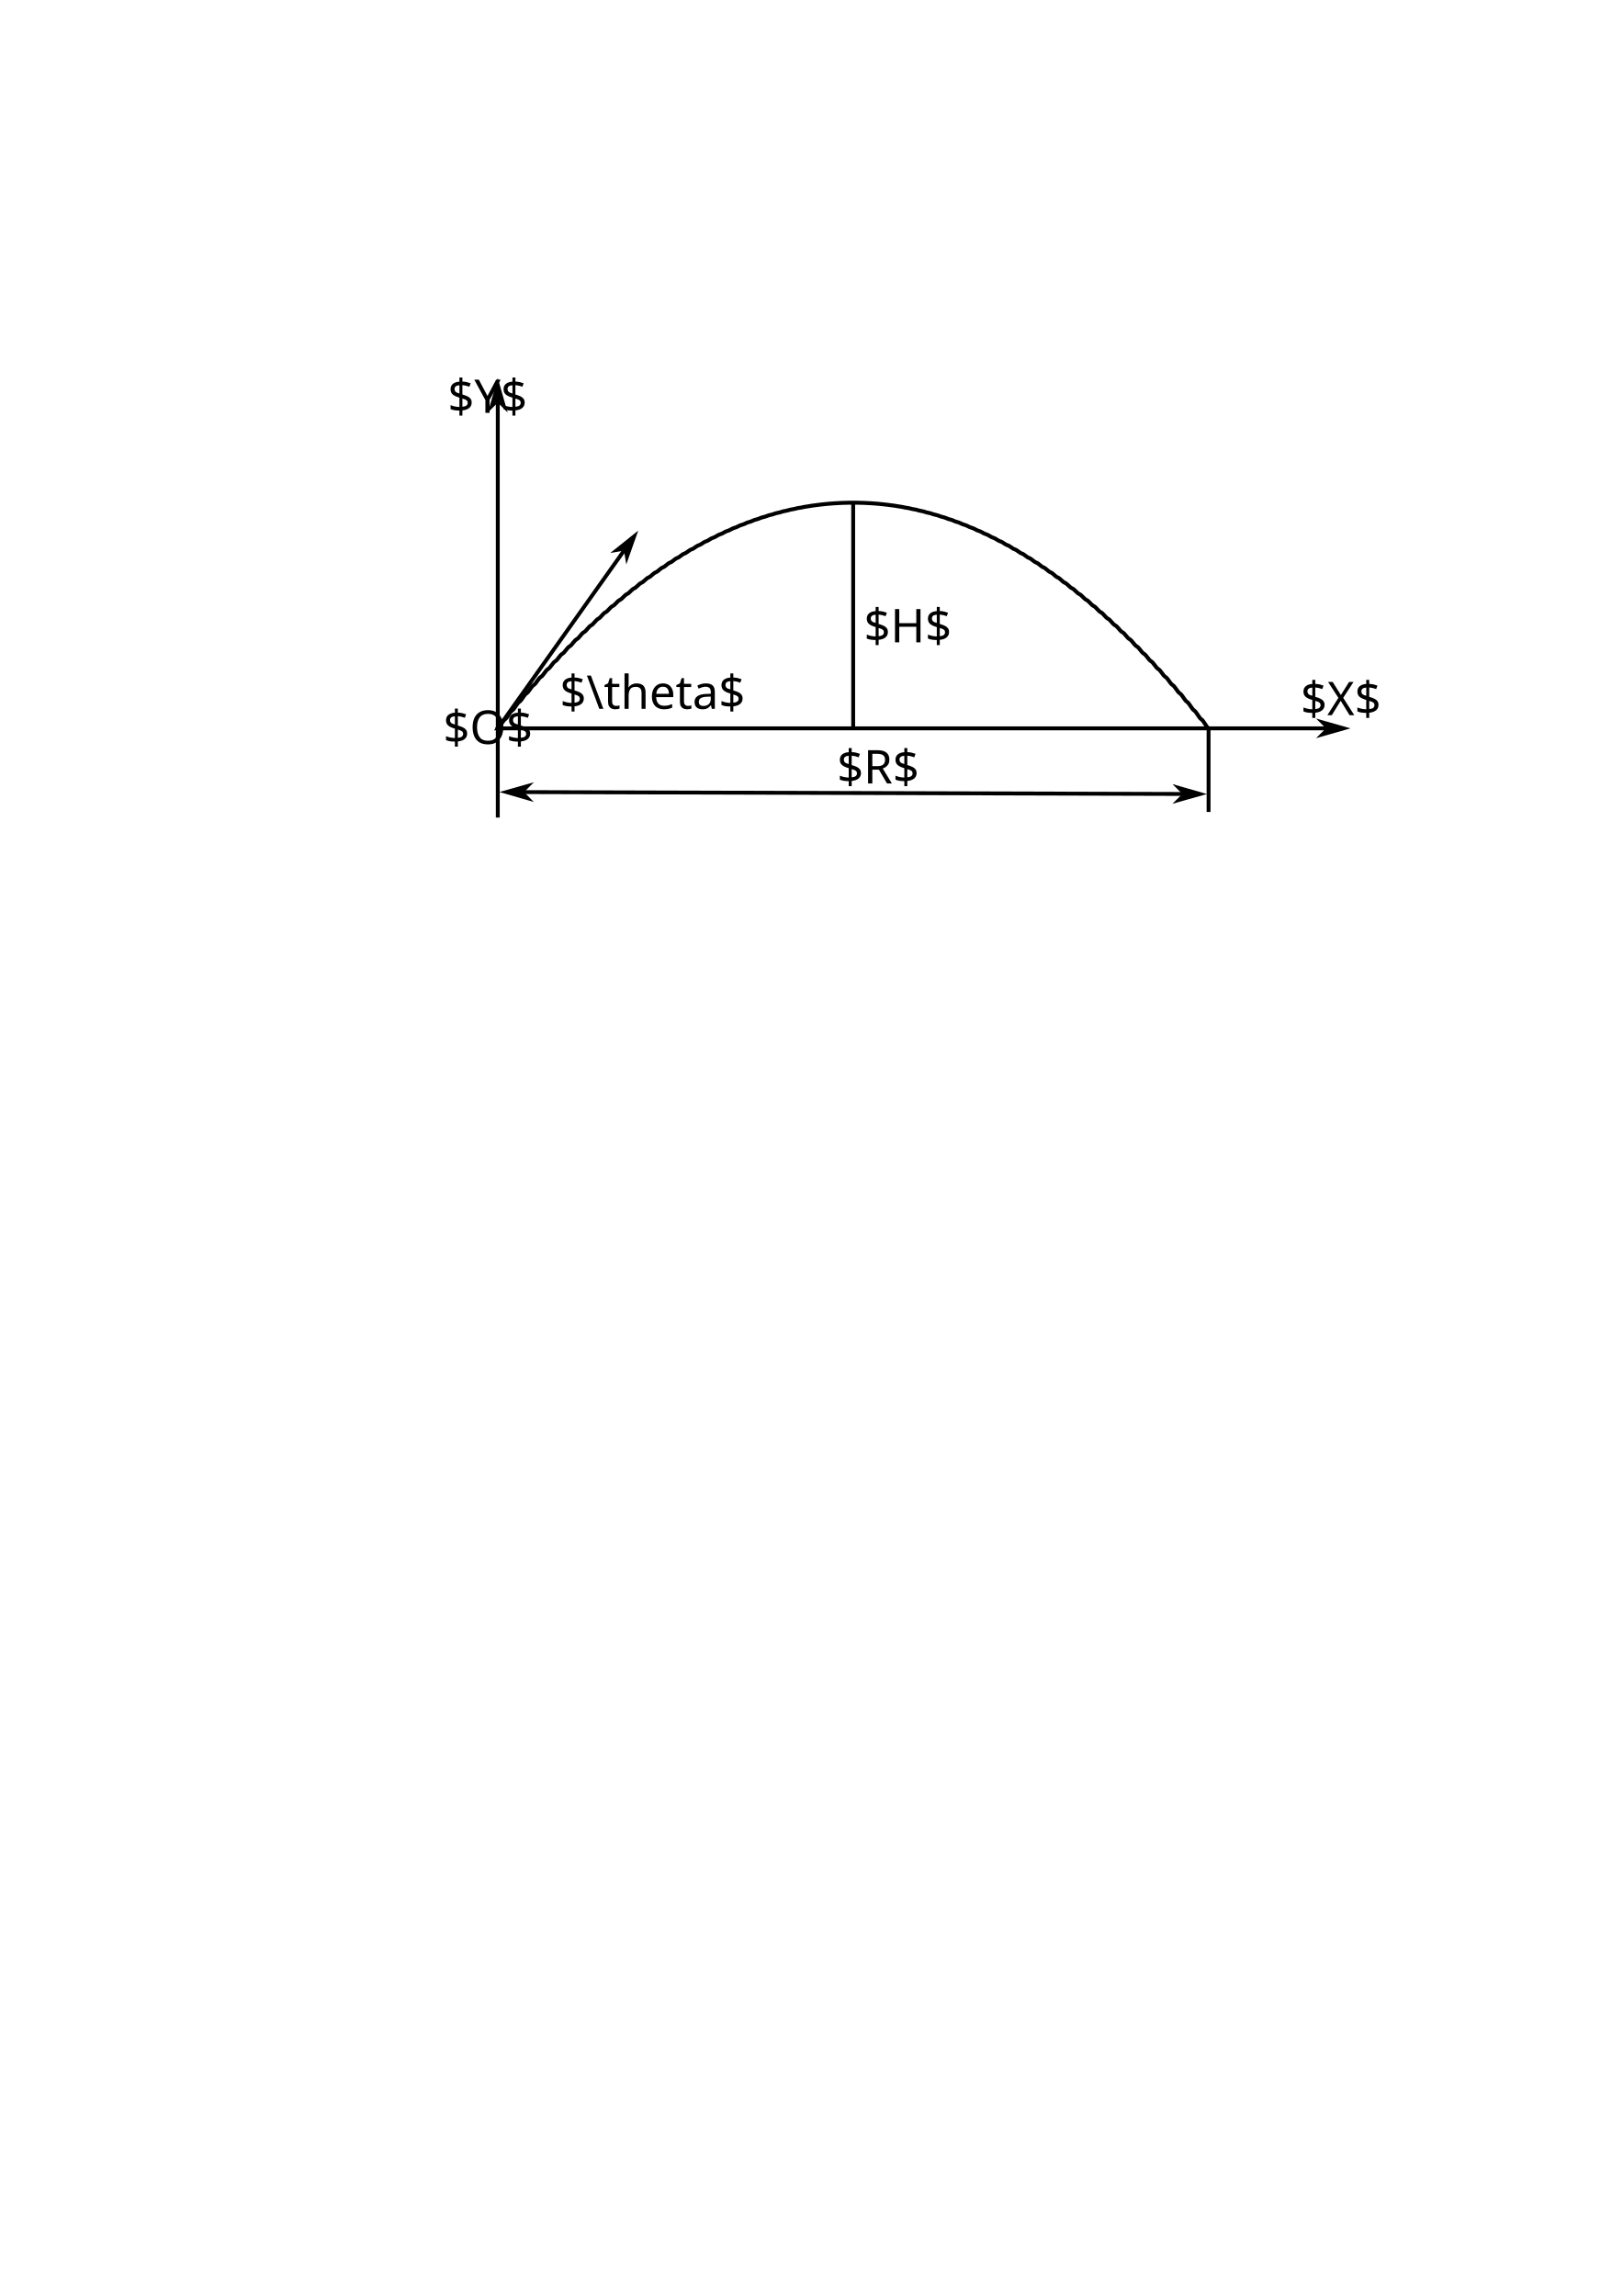
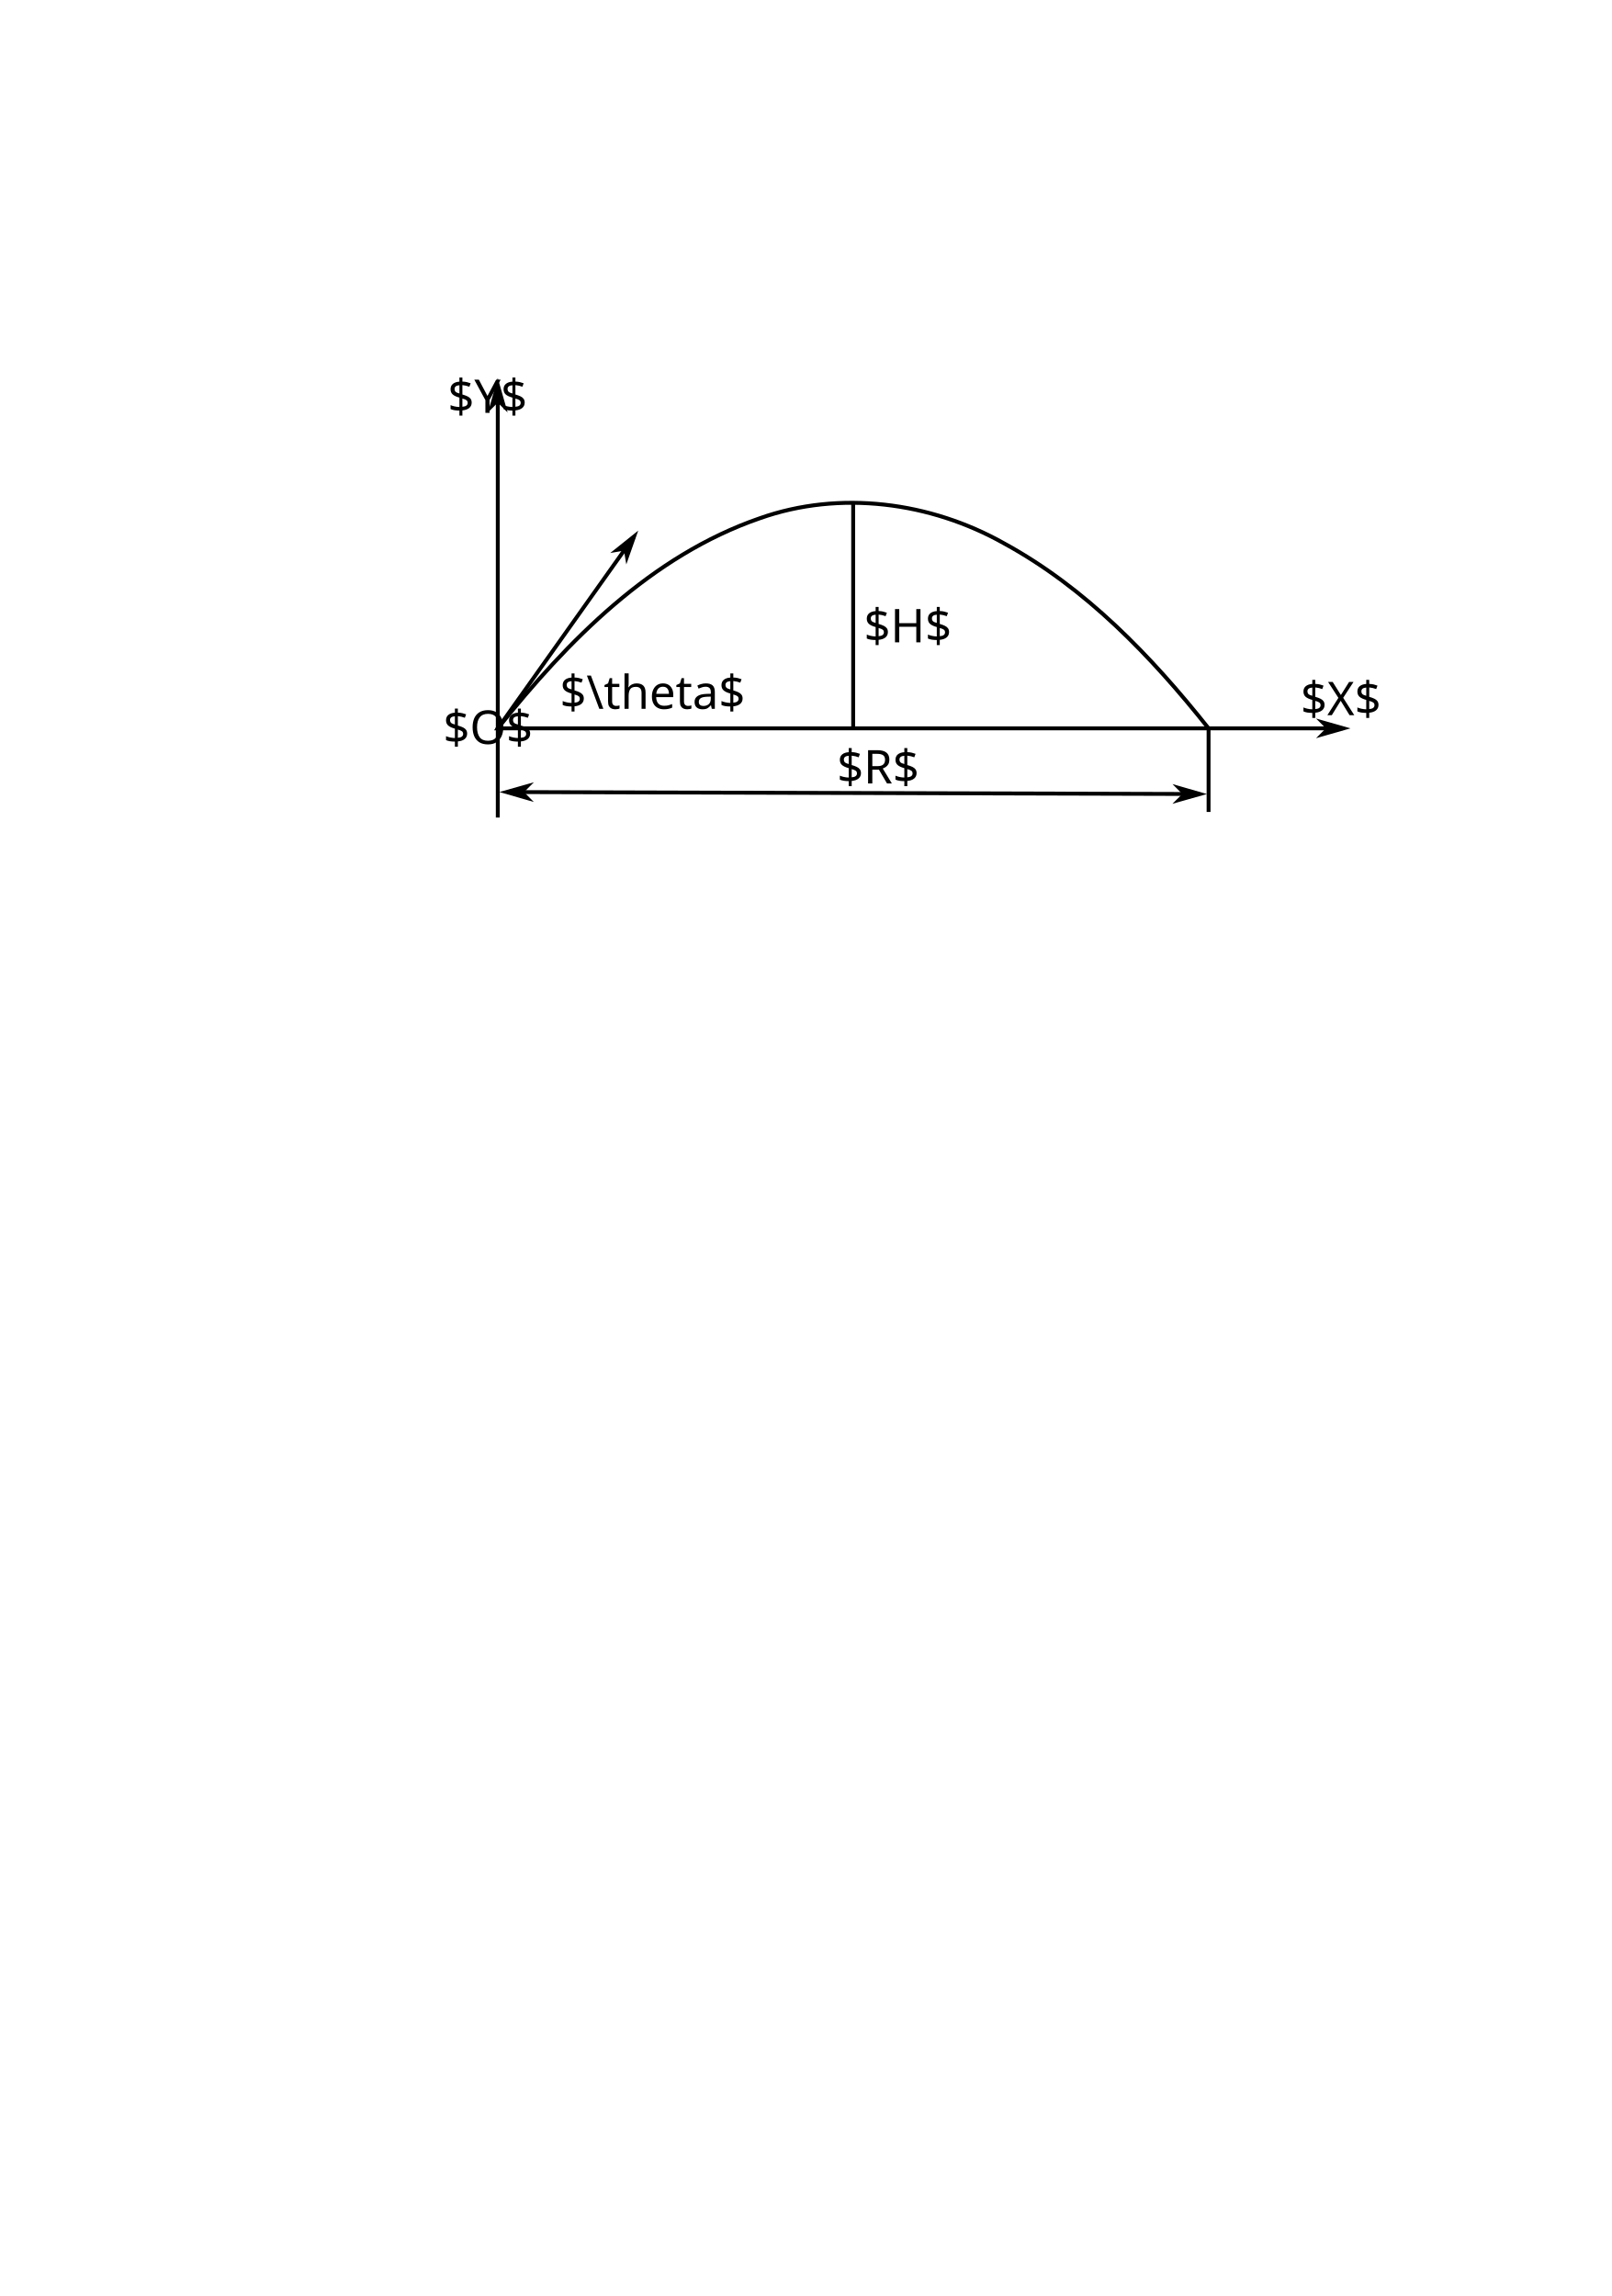
<svg xmlns="http://www.w3.org/2000/svg" viewBox="0 0 415.135 591.568" height="591.568" width="415.135" id="svg3261" version="1.1">
  <defs id="defs3265">
    <marker style="overflow:visible" id="marker4461" refX="0.0" refY="0.0" orient="auto">
      <path transform="scale(0.4) translate(10,0)" style="fill-rule:evenodd;stroke:#000000;stroke-width:1pt;stroke-opacity:1;fill:#000000;fill-opacity:1" d="M 0.0,0.0 L 5.0,-5.0 L -12.5,0.0 L 5.0,5.0 L 0.0,0.0 z " id="path4459" />
    </marker>
    <marker style="overflow:visible" id="Arrow1Mstart" refX="0.0" refY="0.0" orient="auto">
      <path transform="scale(0.4) translate(10,0)" style="fill-rule:evenodd;stroke:#000000;stroke-width:1pt;stroke-opacity:1;fill:#000000;fill-opacity:1" d="M 0.0,0.0 L 5.0,-5.0 L -12.5,0.0 L 5.0,5.0 L 0.0,0.0 z " id="path3935" />
    </marker>
    <marker style="overflow:visible;" id="marker4259" refX="0.0" refY="0.0" orient="auto">
      <path transform="scale(0.4) rotate(180) translate(10,0)" style="fill-rule:evenodd;stroke:#000000;stroke-width:1pt;stroke-opacity:1;fill:#000000;fill-opacity:1" d="M 0.0,0.0 L 5.0,-5.0 L -12.5,0.0 L 5.0,5.0 L 0.0,0.0 z " id="path4257" />
    </marker>
    <marker style="overflow:visible;" id="marker4209" refX="0.0" refY="0.0" orient="auto">
      <path transform="scale(0.4) rotate(180) translate(10,0)" style="fill-rule:evenodd;stroke:#000000;stroke-width:1pt;stroke-opacity:1;fill:#000000;fill-opacity:1" d="M 0.0,0.0 L 5.0,-5.0 L -12.5,0.0 L 5.0,5.0 L 0.0,0.0 z " id="path4207" />
    </marker>
    <marker style="overflow:visible;" id="Arrow1Mend" refX="0.0" refY="0.0" orient="auto">
      <path transform="scale(0.4) rotate(180) translate(10,0)" style="fill-rule:evenodd;stroke:#000000;stroke-width:1pt;stroke-opacity:1;fill:#000000;fill-opacity:1" d="M 0.0,0.0 L 5.0,-5.0 L -12.5,0.0 L 5.0,5.0 L 0.0,0.0 z " id="path3938" />
    </marker>
  </defs>
  <g id="g3269">
-     <path style="fill:none;stroke:#000000;stroke-width:1.016;stroke-linecap:square;stroke-miterlimit:4;stroke-dasharray:none" d="m 128.237,187.662 c 0.617,-0.392 1.234,-1.942 1.851,-2.326 0.615,-0.384 1.232,-1.902 1.849,-2.278 0.617,-0.375 1.232,-1.862 1.849,-2.231 0.617,-0.367 1.234,-1.823 1.849,-2.183 0.617,-0.36 1.234,-1.784 1.851,-2.136 0.617,-0.352 1.232,-1.744 1.849,-2.089 0.617,-0.344 1.234,-1.704 1.849,-2.041 0.617,-0.336 1.234,-1.665 1.851,-1.994 0.615,-0.328 1.232,-1.625 1.849,-1.946 0.617,-0.32 1.232,-1.586 1.849,-1.898 0.617,-0.312 1.234,-1.547 1.849,-1.851 0.617,-0.305 1.234,-1.507 1.851,-1.804 0.615,-0.296 1.232,-1.468 1.849,-1.756 0.617,-0.288 1.232,-1.428 1.849,-1.709 0.617,-0.28 1.234,-1.388 1.849,-1.661 0.617,-0.272 1.234,-1.349 1.851,-1.613 0.615,-0.265 1.232,-1.31 1.849,-1.567 0.617,-0.257 1.232,-1.269 1.849,-1.518 0.617,-0.249 1.234,-1.23 1.849,-1.471 0.617,-0.241 1.234,-1.191 1.851,-1.424 0.617,-0.233 1.232,-1.151 1.849,-1.376 0.617,-0.225 1.234,-1.112 1.849,-1.329 0.617,-0.217 1.234,-1.072 1.851,-1.281 0.615,-0.209 1.232,-1.033 1.849,-1.234 0.617,-0.201 1.232,-0.993 1.849,-1.186 0.617,-0.194 1.234,-0.953 1.849,-1.139 0.617,-0.186 1.234,-0.914 1.851,-1.091 0.615,-0.178 1.232,-0.874 1.849,-1.044 0.617,-0.17 1.232,-0.834 1.849,-0.996 0.617,-0.162 1.234,-0.795 1.849,-0.949 0.617,-0.154 1.234,-0.755 1.851,-0.902 0.615,-0.146 1.232,-0.716 1.849,-0.854 0.617,-0.138 1.232,-0.676 1.849,-0.807 0.617,-0.131 1.234,-0.637 1.849,-0.759 0.617,-0.122 1.234,-0.597 1.851,-0.712 0.617,-0.115 1.232,-0.557 1.849,-0.664 0.617,-0.107 1.234,-0.518 1.849,-0.617 0.617,-0.099 1.234,-0.478 1.851,-0.57 0.615,-0.091 1.232,-0.439 1.849,-0.522 0.617,-0.083 1.232,-0.399 1.849,-0.475 0.617,-0.075 1.234,-0.36 1.849,-0.427 0.617,-0.067 1.234,-0.32 1.851,-0.38 0.615,-0.059 1.232,-0.281 1.849,-0.333 0.617,-0.051 1.232,-0.241 1.849,-0.285 0.617,-0.043 1.234,-0.201 1.849,-0.237 0.617,-0.035 1.234,-0.162 1.851,-0.19 0.615,-0.028 1.232,-0.122 1.849,-0.143 0.617,-0.019 1.232,-0.083 1.849,-0.095 0.617,-0.012 1.234,-0.043 1.849,-0.047 0.617,-0.004 1.234,-0.004 1.851,0 0.615,0.004 1.232,0.035 1.849,0.047 0.617,0.012 1.234,0.075 1.849,0.095 0.617,0.02 1.234,0.115 1.851,0.143 0.615,0.028 1.232,0.154 1.849,0.19 0.617,0.035 1.232,0.194 1.849,0.237 0.617,0.043 1.234,0.233 1.849,0.285 0.617,0.051 1.234,0.273 1.851,0.333 0.615,0.059 1.232,0.312 1.849,0.38 0.617,0.067 1.232,0.351 1.849,0.427 0.617,0.075 1.234,0.391 1.849,0.475 0.617,0.083 1.234,0.431 1.851,0.522 0.615,0.091 1.232,0.471 1.849,0.57 0.617,0.099 1.232,0.51 1.849,0.617 0.617,0.107 1.234,0.549 1.849,0.664 0.617,0.115 1.234,0.59 1.851,0.712 0.615,0.122 1.232,0.628 1.849,0.759 0.617,0.13 1.234,0.668 1.849,0.807 0.617,0.138 1.234,0.708 1.851,0.854 0.615,0.146 1.232,0.747 1.849,0.902 0.617,0.154 1.232,0.787 1.849,0.949 0.617,0.162 1.234,0.826 1.849,0.996 0.617,0.17 1.234,0.866 1.851,1.044 0.615,0.178 1.232,0.906 1.849,1.091 0.617,0.186 1.232,0.945 1.849,1.139 0.617,0.193 1.234,0.985 1.849,1.186 0.617,0.201 1.234,1.025 1.851,1.234 0.615,0.209 1.232,1.064 1.849,1.281 0.617,0.217 1.232,1.104 1.849,1.329 0.617,0.225 1.234,1.143 1.849,1.376 0.617,0.233 1.234,1.183 1.851,1.424 0.615,0.241 1.232,1.222 1.849,1.471 0.617,0.249 1.234,1.262 1.849,1.518 0.617,0.257 1.234,1.302 1.851,1.567 0.615,0.265 1.232,1.341 1.849,1.613 0.617,0.273 1.232,1.381 1.849,1.661 0.617,0.281 1.234,1.42 1.849,1.709 0.617,0.288 1.234,1.46 1.851,1.756 0.615,0.296 1.232,1.499 1.849,1.804 0.617,0.304 1.232,1.539 1.849,1.851 0.617,0.312 1.234,1.578 1.849,1.898 0.617,0.32 1.234,1.618 1.851,1.946 0.615,0.328 1.232,1.657 1.849,1.994 0.617,0.336 1.232,1.697 1.849,2.041 0.617,0.344 1.234,1.736 1.849,2.089 0.617,0.351 1.234,1.776 1.851,2.136 0.615,0.359 1.232,1.815 1.849,2.183 0.617,0.368 1.234,1.855 1.849,2.231 0.617,0.376 1.234,1.894 1.851,2.278 0.615,0.383 1.232,1.933 1.849,2.326" title="x*x" id="path3922" />
+     <path id="path3922" style="fill:none;stroke:#000000;stroke-width:1.016;stroke-linecap:square;stroke-miterlimit:4;stroke-dasharray:none" d="m 128.237,187.662 c 18.03,-22.606 39.565,-44.496 67.512,-54.132 20.64,-7.319 43.977,-4.189 62.887,6.455 21.027,11.466 37.962,29.092 52.714,47.677" />
    <path style="fill:none;stroke:#000000;stroke-width:1px;stroke-linecap:butt;stroke-linejoin:miter;stroke-opacity:1;marker-end:url(#Arrow1Mend);marker-start:url(#marker4461)" d="m 163.282,138.314 -35.045,49.347 h 217.711" id="path3927" />
    <path style="fill:none;stroke:#000000;stroke-width:1px;stroke-linecap:butt;stroke-linejoin:miter;stroke-opacity:1;marker-end:url(#marker4209)" d="M 128.237,210.641 V 99.366" id="path4205" />
    <path style="fill:none;stroke:#000000;stroke-width:1px;stroke-linecap:butt;stroke-linejoin:miter;stroke-opacity:1" d="m 311.35,187.662 v 21.538" id="path4241" />
    <path style="fill:none;stroke:#000000;stroke-width:1;stroke-linecap:butt;stroke-linejoin:miter;stroke-miterlimit:4;stroke-dasharray:none;stroke-opacity:1;marker-start:url(#Arrow1Mstart);marker-end:url(#marker4259)" d="m 130.622,204.072 178.342,0.506" id="path4255" />
    <path style="fill:none;stroke:#000000;stroke-width:1px;stroke-linecap:butt;stroke-linejoin:miter;stroke-opacity:1" d="M 219.793,187.389 V 129.517" id="path4365" />
    <text xml:space="preserve" style="font-size:12px;line-height:1.25;font-family:sans-serif;-inkscape-font-specification:'sans-serif, Normal'" x="222.55" y="165.497" id="text4369">
      <tspan id="tspan4367" x="222.55" y="165.497">$H$</tspan>
    </text>
    <text xml:space="preserve" style="font-size:12px;line-height:1.25;font-family:sans-serif;-inkscape-font-specification:'sans-serif, Normal'" x="215.612" y="201.852" id="text4373">
      <tspan id="tspan4371" x="215.612" y="201.852">$R$</tspan>
    </text>
    <text xml:space="preserve" style="font-size:12px;line-height:1.25;font-family:sans-serif;-inkscape-font-specification:'sans-serif, Normal'" x="335.043" y="184.273" id="text4377">
      <tspan id="tspan4375" x="335.043" y="184.273">$X$</tspan>
    </text>
    <text xml:space="preserve" style="font-size:12px;line-height:1.25;font-family:sans-serif;-inkscape-font-specification:'sans-serif, Normal'" x="115.323" y="106.377" id="text4381">
      <tspan id="tspan4379" x="115.323" y="106.377">$Y$</tspan>
    </text>
    <text xml:space="preserve" style="font-size:12px;line-height:1.25;font-family:sans-serif;-inkscape-font-specification:'sans-serif, Normal'" x="114.155" y="191.673" id="text4385">
      <tspan id="tspan4383" x="114.155" y="191.673">$O$</tspan>
    </text>
    <circle style="fill:none;stroke:#000000;stroke-width:1;stroke-linecap:square;stroke-miterlimit:4;stroke-dasharray:none" id="path4397" d="m 135.86,177.169 a 12.969,12.969 0 0 1 5.346,10.492" />
    <text xml:space="preserve" style="font-size:12px;line-height:1.25;font-family:sans-serif;-inkscape-font-specification:'sans-serif, Normal'" x="144.21" y="182.626" id="text4519">
      <tspan id="tspan4517" x="144.21" y="182.626">$\theta$</tspan>
    </text>
  </g>
</svg>
